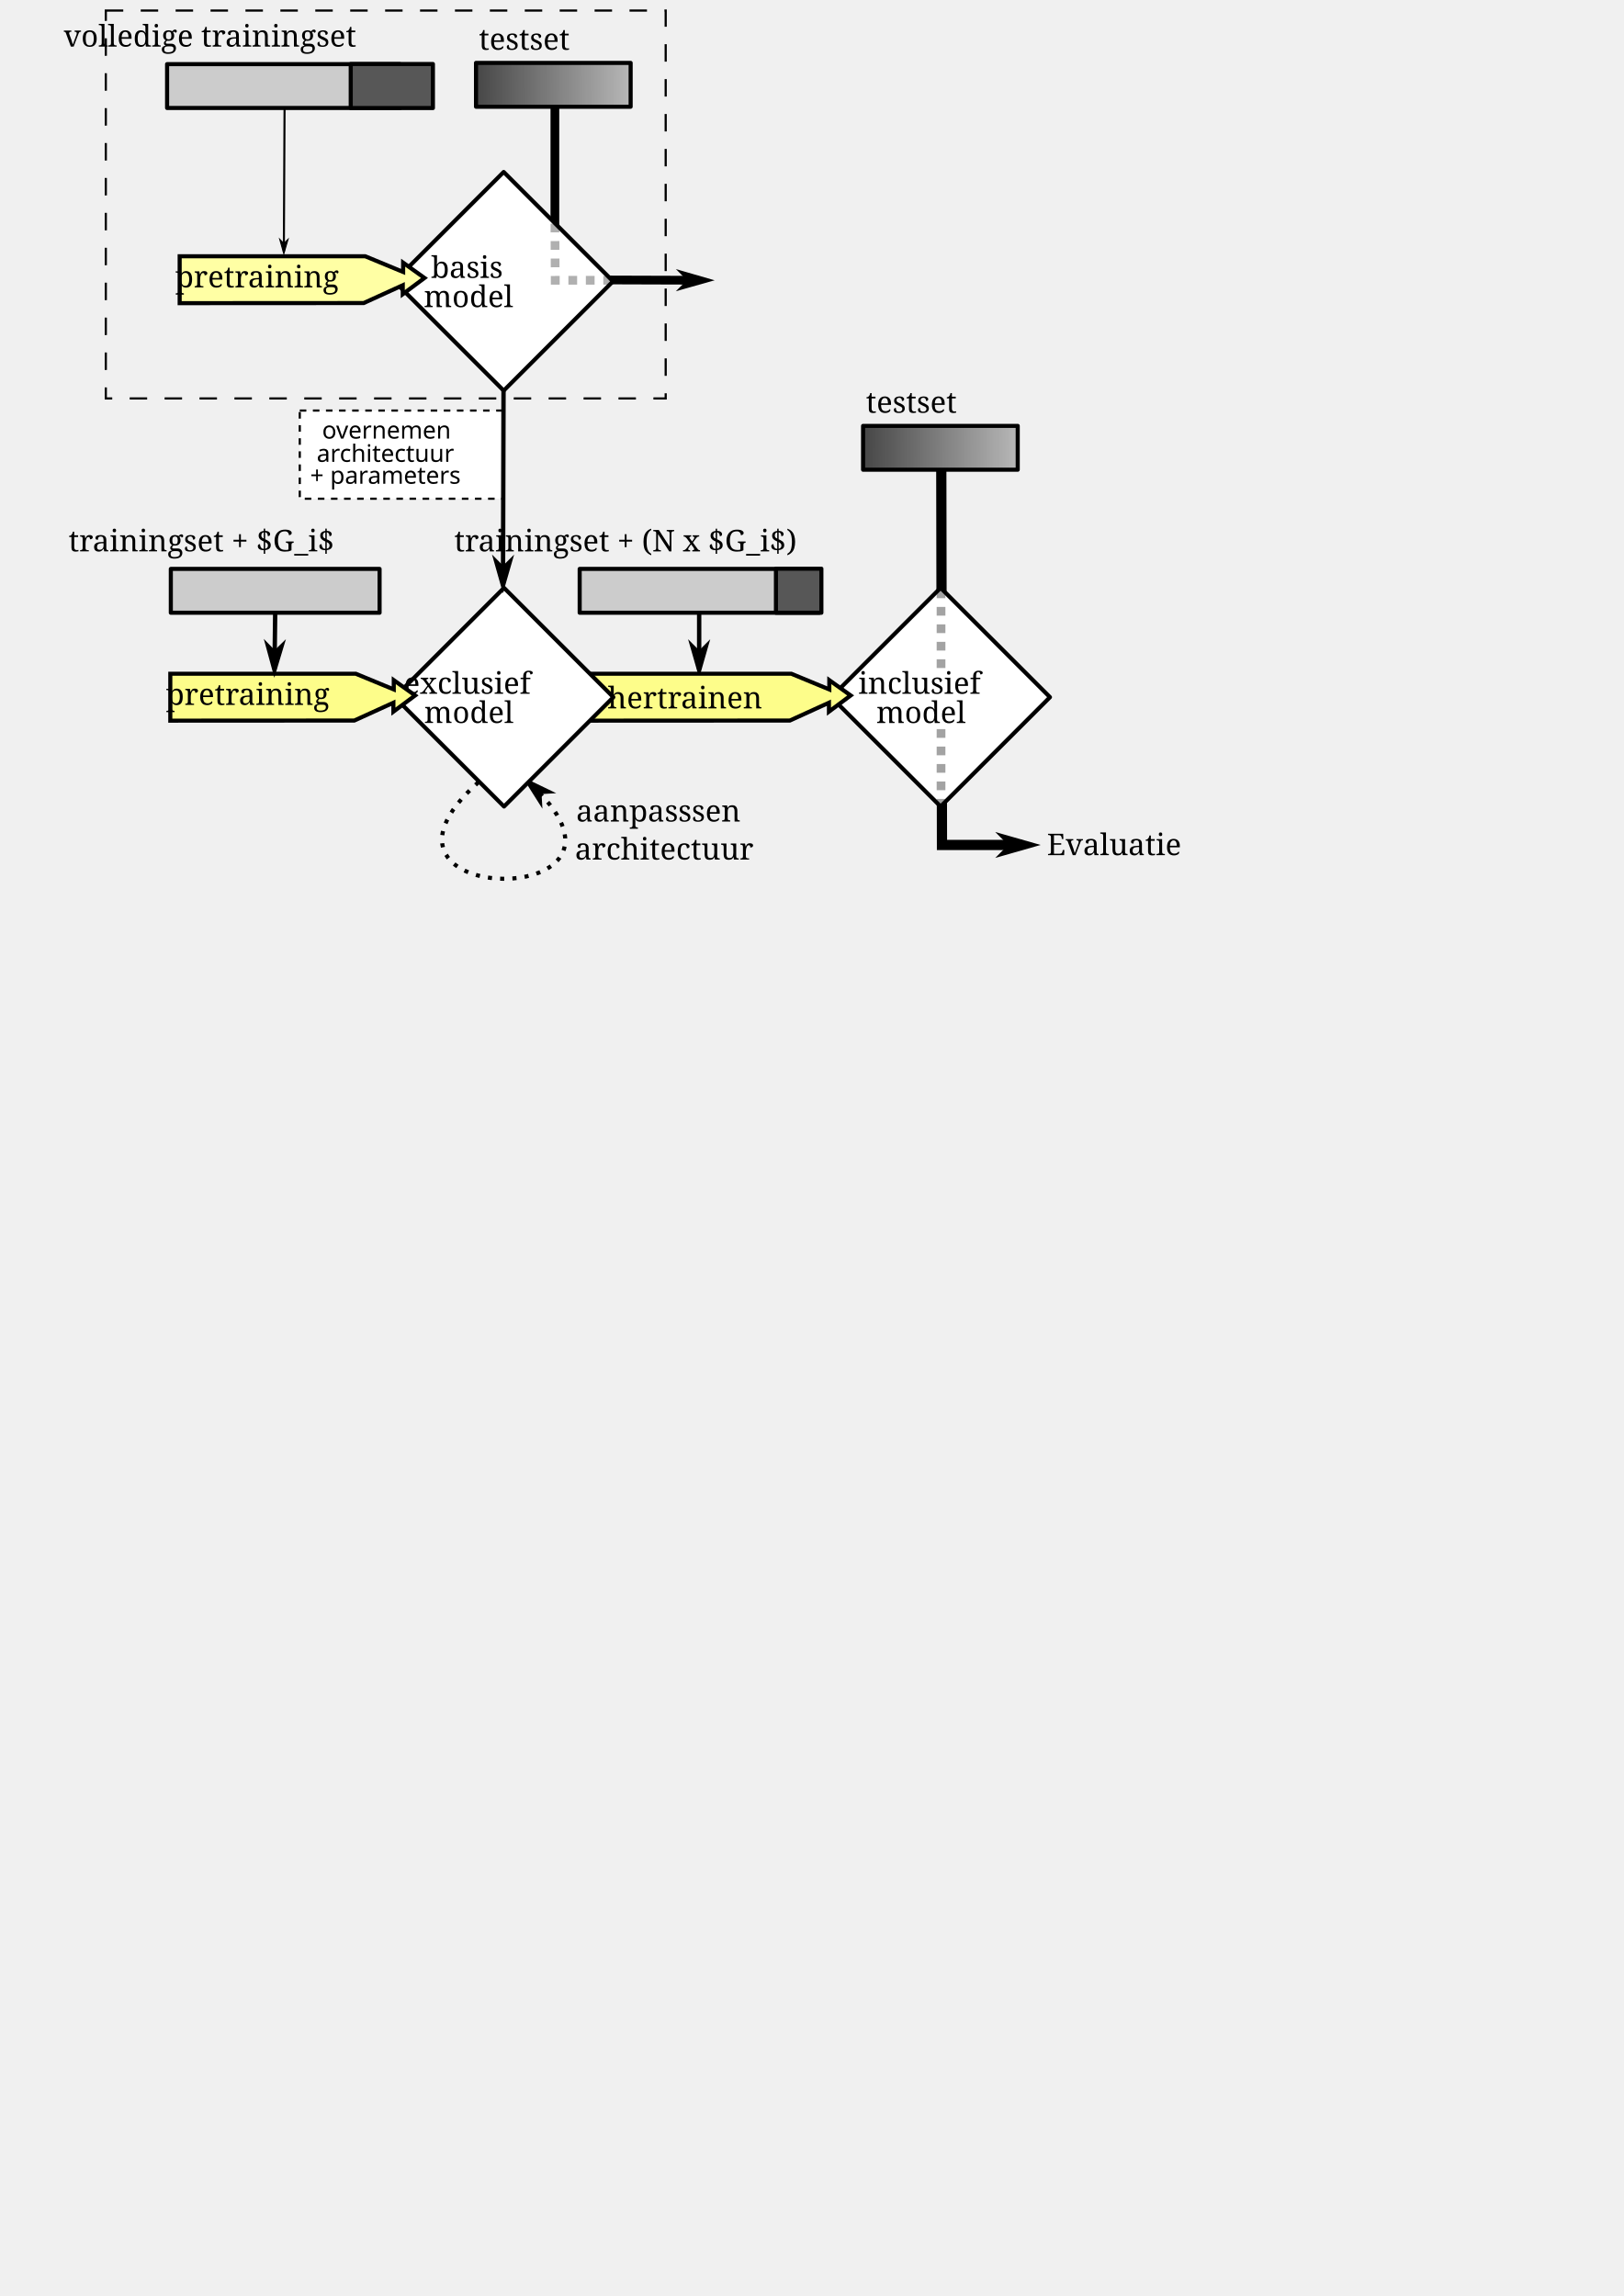
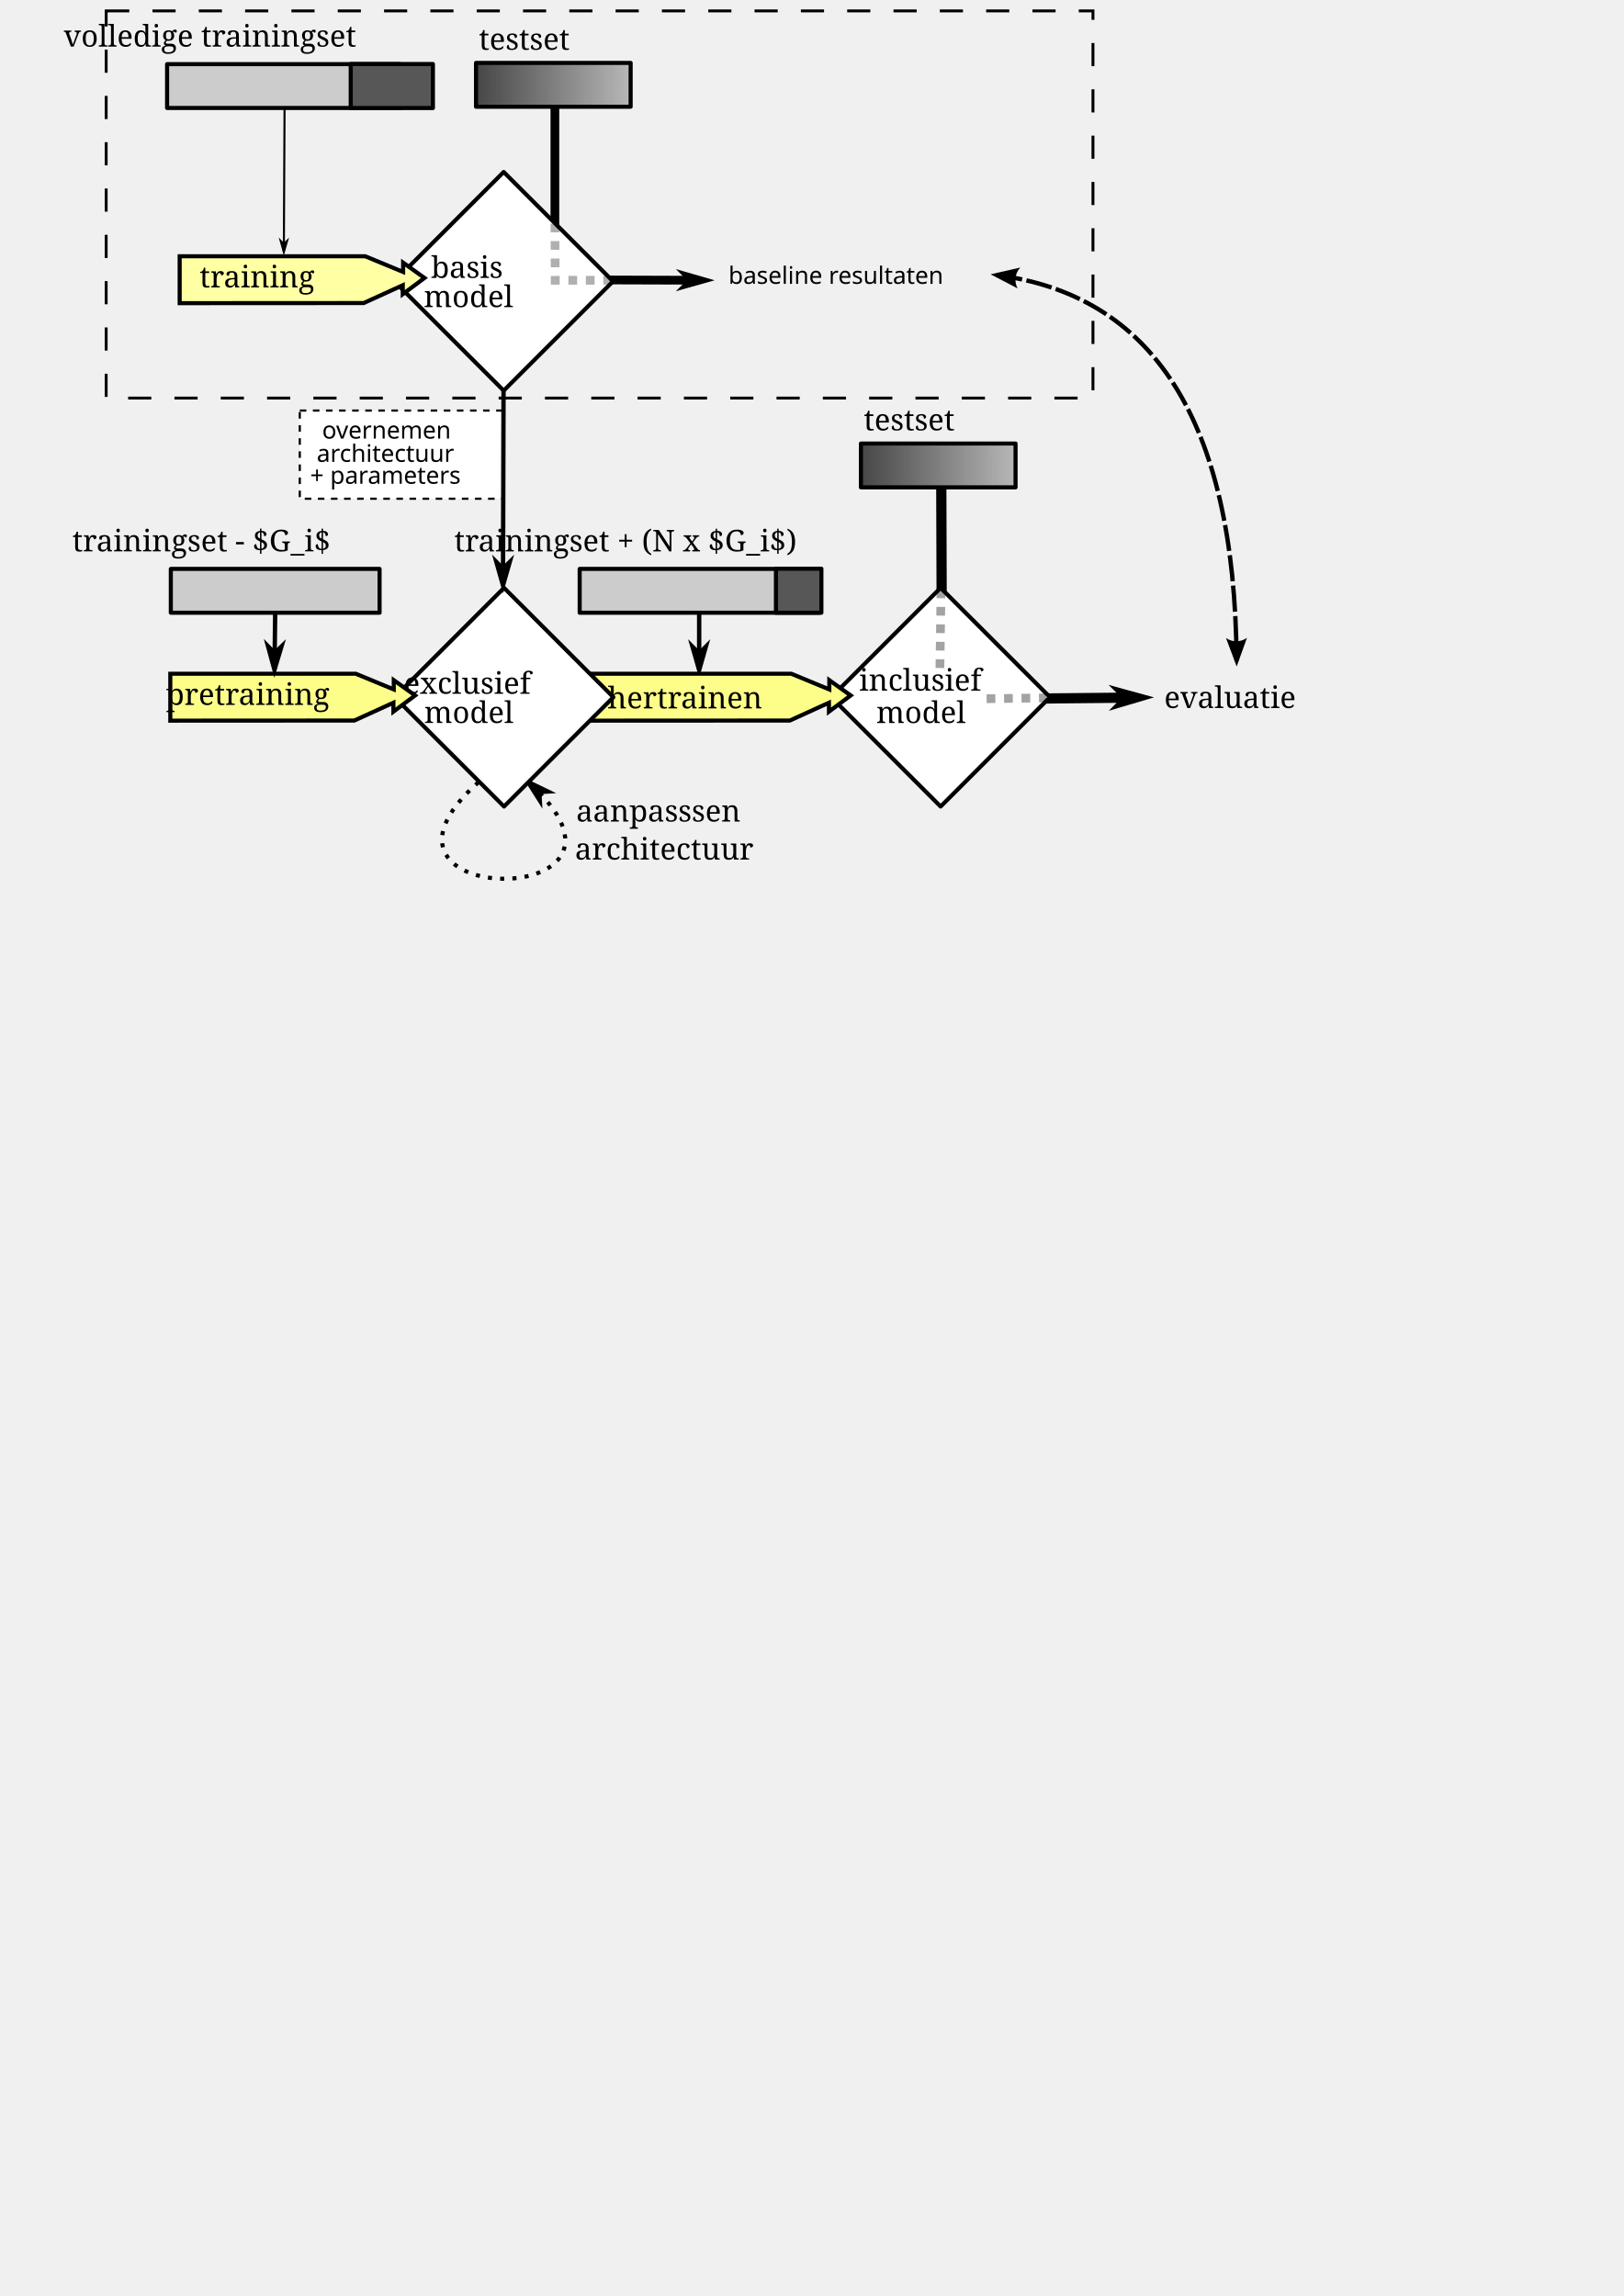
<svg xmlns="http://www.w3.org/2000/svg" xmlns:xlink="http://www.w3.org/1999/xlink" width="210mm" height="297mm" viewBox="0 0 210 297" version="1.1" id="svg4491">
  <defs id="defs4485">
+     <marker orient="auto" refY="0.0" refX="0.0" id="Arrow2Mend" style="overflow:visible;">
+       <path id="path4177" style="fill-rule:evenodd;stroke-width:0.625;stroke-linejoin:round;" d="M 8.719,4.034 L -2.207,0.016 L 8.719,-4.002 C 6.973,-1.63 6.983,1.616 8.719,4.034 z " transform="scale(0.6) rotate(180) translate(0,0)" />
+     </marker>
+     <marker orient="auto" refY="0.0" refX="0.0" id="Arrow2Mstart" style="overflow:visible">
+       <path id="path4174" style="fill-rule:evenodd;stroke-width:0.625;stroke-linejoin:round" d="M 8.719,4.034 L -2.207,0.016 L 8.719,-4.002 C 6.973,-1.63 6.983,1.616 8.719,4.034 z " transform="scale(0.6) translate(0,0)" />
+     </marker>
    <marker orient="auto" refY="0.0" refX="0.0" id="Arrow1Lend" style="overflow:visible;">
      <path id="path7364" d="M 0.0,0.0 L 5.0,-5.0 L -12.5,0.0 L 5.0,5.0 L 0.0,0.0 z " style="fill-rule:evenodd;stroke:#000000;stroke-width:1pt;stroke-opacity:1;fill:#000000;fill-opacity:1" transform="scale(0.8) rotate(180) translate(12.5,0)" />
    </marker>
    <marker orient="auto" refY="0.0" refX="0.0" id="Arrow1Send" style="overflow:visible;">
      <path id="path7376" d="M 0.0,0.0 L 5.0,-5.0 L -12.5,0.0 L 5.0,5.0 L 0.0,0.0 z " style="fill-rule:evenodd;stroke:#000000;stroke-width:1pt;stroke-opacity:1;fill:#000000;fill-opacity:1" transform="scale(0.2) rotate(180) translate(6,0)" />
    </marker>
    <marker orient="auto" refY="0.0" refX="0.0" id="Arrow1Sstart" style="overflow:visible">
      <path id="path7373" d="M 0.0,0.0 L 5.0,-5.0 L -12.5,0.0 L 5.0,5.0 L 0.0,0.0 z " style="fill-rule:evenodd;stroke:#000000;stroke-width:1pt;stroke-opacity:1;fill:#000000;fill-opacity:1" transform="scale(0.2) translate(6,0)" />
    </marker>
    <marker orient="auto" refY="0.0" refX="0.0" id="marker8225" style="overflow:visible;">
      <path id="path8223" d="M 0.0,0.0 L 5.0,-5.0 L -12.5,0.0 L 5.0,5.0 L 0.0,0.0 z " style="fill-rule:evenodd;stroke:#000000;stroke-width:1pt;stroke-opacity:1;fill:#000000;fill-opacity:1" transform="scale(0.4) rotate(180) translate(10,0)" />
    </marker>
    <marker orient="auto" refY="0.0" refX="0.0" id="marker8167" style="overflow:visible;">
      <path id="path8165" d="M 0.0,0.0 L 5.0,-5.0 L -12.5,0.0 L 5.0,5.0 L 0.0,0.0 z " style="fill-rule:evenodd;stroke:#000000;stroke-width:1pt;stroke-opacity:1;fill:#000000;fill-opacity:1" transform="scale(0.4) rotate(180) translate(10,0)" />
    </marker>
    <marker orient="auto" refY="0" refX="0" id="marker8115" style="overflow:visible">
      <path id="path8113" d="M 0,0 5,-5 -12.5,0 5,5 Z" style="fill:#000000;fill-opacity:1;fill-rule:evenodd;stroke:#000000;stroke-width:1pt;stroke-opacity:1" transform="matrix(-0.4,0,0,-0.4,-4,0)" />
    </marker>
    <marker style="overflow:visible;" id="marker8063" refX="0.0" refY="0.0" orient="auto">
      <path transform="scale(0.4) rotate(180) translate(10,0)" style="fill-rule:evenodd;stroke:#000000;stroke-width:1pt;stroke-opacity:1;fill:#000000;fill-opacity:1" d="M 0.0,0.0 L 5.0,-5.0 L -12.5,0.0 L 5.0,5.0 L 0.0,0.0 z " id="path8061" />
    </marker>
    <linearGradient id="linearGradient8043">
      <stop style="stop-color:#000000;stop-opacity:1;" offset="0" id="stop8039" />
      <stop style="stop-color:#000000;stop-opacity:0;" offset="1" id="stop8041" />
    </linearGradient>
    <marker style="overflow:visible" id="marker7978" refX="0" refY="0" orient="auto">
      <path transform="matrix(-0.4,0,0,-0.4,-4,0)" style="fill:#000000;fill-opacity:1;fill-rule:evenodd;stroke:#000000;stroke-width:1pt;stroke-opacity:1" d="M 0,0 5,-5 -12.5,0 5,5 Z" id="path7976" />
    </marker>
    <marker orient="auto" refY="0.0" refX="0.0" id="Arrow2Lend" style="overflow:visible;">
      <path id="path7382" style="fill-rule:evenodd;stroke-width:0.625;stroke-linejoin:round;stroke:#000000;stroke-opacity:1;fill:#000000;fill-opacity:1" d="M 8.719,4.034 L -2.207,0.016 L 8.719,-4.002 C 6.973,-1.63 6.983,1.616 8.719,4.034 z " transform="scale(1.1) rotate(180) translate(1,0)" />
    </marker>
    <marker orient="auto" refY="0.0" refX="0.0" id="Arrow1Mend" style="overflow:visible;">
      <path id="path7370" d="M 0.0,0.0 L 5.0,-5.0 L -12.5,0.0 L 5.0,5.0 L 0.0,0.0 z " style="fill-rule:evenodd;stroke:#000000;stroke-width:1pt;stroke-opacity:1;fill:#000000;fill-opacity:1" transform="scale(0.4) rotate(180) translate(10,0)" />
    </marker>
    <marker orient="auto" refY="0" refX="0" id="Arrow1Mend-7" style="overflow:visible">
      <path id="path7370-0" d="M 0,0 5,-5 -12.5,0 5,5 Z" style="fill:#000000;fill-opacity:1;fill-rule:evenodd;stroke:#000000;stroke-width:1pt;stroke-opacity:1" transform="matrix(-0.4,0,0,-0.4,-4,0)" />
    </marker>
    <linearGradient xlink:href="#linearGradient8043" id="linearGradient8047" x1="55.74" y1="20.988" x2="98.381" y2="21.177" gradientUnits="userSpaceOnUse" gradientTransform="translate(-11.87054)" />
    <linearGradient xlink:href="#linearGradient8043" id="linearGradient10012" gradientUnits="userSpaceOnUse" gradientTransform="translate(44.19176,-0.8558746)" x1="55.74" y1="20.988" x2="98.381" y2="21.177" />
    <linearGradient xlink:href="#linearGradient8043-0" id="linearGradient10012-2" gradientUnits="userSpaceOnUse" gradientTransform="translate(44.19176,-0.8558746)" x1="55.74" y1="20.988" x2="98.381" y2="21.177" />
    <linearGradient id="linearGradient8043-0">
      <stop style="stop-color:#000000;stop-opacity:1;" offset="0" id="stop8039-2" />
      <stop style="stop-color:#000000;stop-opacity:0;" offset="1" id="stop8041-3" />
    </linearGradient>
  </defs>
  <g id="layer1">
    <g id="g10005" transform="translate(-0.8552625,55.53737)">
      <rect y="18.054" x="22.948" height="5.67" width="27" id="rect7347" style="fill:#000000;fill-opacity:0.149;stroke:#000000;stroke-width:0.529;stroke-linecap:butt;stroke-linejoin:round;stroke-miterlimit:4;stroke-opacity:1;stroke-dasharray:none;stroke-dashoffset:0" />
      <text id="text7351" y="15.786" x="36.437" style="font-size:10.583px;font-style:normal;font-variant:normal;font-weight:normal;font-stretch:normal;text-align:center;line-height:1.25;letter-spacing:0px;word-spacing:0px;text-anchor:middle;fill:#000000;fill-opacity:1;stroke:none;font-family:serif;-inkscape-font-specification:serif" xml:space="preserve">
-         <tspan style="font-size:3.881px" y="15.786" x="37.055" id="tspan7349">trainingset + $G_i$ </tspan>
+         <tspan style="font-size:3.881px" y="15.786" x="37.055" id="tspan7349">trainingset - $G_i$ </tspan>
      </text>
    </g>
-     <path id="path8053" d="m 121.741,60.74 0.089,48.561 10.4,-1.4e-4" style="fill:none;stroke:#000000;stroke-width:1.323;stroke-linecap:butt;stroke-linejoin:miter;stroke-miterlimit:4;stroke-opacity:1;stroke-dasharray:none;marker-end:url(#Arrow1Send);marker-start:none" />
+     <path id="path8053" d="m 121.741,63.02 0.089,27.464 25.067,-0.251" style="fill:none;stroke:#000000;stroke-width:1.323;stroke-linecap:butt;stroke-linejoin:miter;stroke-miterlimit:4;stroke-opacity:1;stroke-dasharray:none;marker-start:none;marker-end:url(#Arrow1Send)" />
    <rect style="fill:#ffffff;fill-opacity:1;stroke:none;stroke-width:4;stroke-linecap:round;stroke-linejoin:round;stroke-miterlimit:4.7;stroke-opacity:0.361;stroke-dasharray:4, 4;stroke-dashoffset:0.4" id="rect3988" width="65.66" height="31.315" x="399.01" y="303.334" transform="matrix(0.2822222,0,0,0.2822222,-1.3919578e-6,0)" />
    <rect style="fill:#ffffff;fill-opacity:1;stroke:#000000;stroke-width:0.529;stroke-linecap:butt;stroke-linejoin:round;stroke-miterlimit:4;stroke-opacity:1;stroke-dasharray:none;stroke-dashoffset:0" id="rect7751-5" width="20" height="20" x="12.252" y="139.792" transform="matrix(0.7071068,-0.7071068,0.7071068,0.7071068,0,0)" />
-     <path style="fill:none;stroke:#000000;stroke-width:1.129;stroke-linecap:butt;stroke-linejoin:miter;stroke-miterlimit:4.7;stroke-opacity:0.361;stroke-dasharray:1.129, 1.129;stroke-dashoffset:0.113" d="m 121.708,76.363 0,27.617" id="path3152" />
-     <rect style="fill:#ffffff;fill-opacity:1;stroke:none" id="rect3988-8" width="6.557" height="6.557" x="118.026" y="87.318" />
+     <path style="fill:none;stroke:#000000;stroke-width:1.129;stroke-linecap:butt;stroke-linejoin:miter;stroke-miterlimit:4.7;stroke-opacity:0.361;stroke-dasharray:1.129, 1.129;stroke-dashoffset:0.113" d="m 121.708,76.363 -0.202,14.111 13.809,-0.202" id="path3152" />
+     <rect style="fill:#ffffff;fill-opacity:1;stroke:none" id="rect3988-8" width="9.278" height="6.557" x="118.026" y="87.318" />
    <text xml:space="preserve" style="font-size:3.881px;font-style:normal;font-variant:normal;font-weight:normal;font-stretch:normal;text-align:center;line-height:1.25;letter-spacing:0px;word-spacing:0px;text-anchor:middle;fill:#000000;fill-opacity:1;stroke:none;font-family:serif;-inkscape-font-specification:serif" x="121.642" y="93.522" id="text7759-3">
      <tspan id="tspan7757-1" x="121.642" y="93.522">model</tspan>
    </text>
-     <text xml:space="preserve" style="font-size:3.881px;font-style:normal;font-variant:normal;font-weight:normal;font-stretch:normal;text-align:center;line-height:1.25;letter-spacing:0px;word-spacing:0px;text-anchor:middle;fill:#000000;fill-opacity:1;stroke:none;font-family:serif;-inkscape-font-specification:serif" x="121.442" y="89.742" id="text7755-1">
-       <tspan id="tspan7753-3" x="121.442" y="89.742">inclusief</tspan>
+     <text xml:space="preserve" style="font-size:3.881px;font-style:normal;font-variant:normal;font-weight:normal;font-stretch:normal;text-align:center;line-height:1.25;letter-spacing:0px;word-spacing:0px;text-anchor:middle;fill:#000000;fill-opacity:1;stroke:none;font-family:serif;-inkscape-font-specification:serif" x="121.543" y="89.339" id="text7755-1">
+       <tspan id="tspan7753-3" x="121.543" y="89.339">inclusief</tspan>
    </text>
    <path style="fill:none;stroke:#000000;stroke-width:0.564;stroke-linecap:butt;stroke-linejoin:miter;stroke-miterlimit:4;stroke-opacity:1;stroke-dasharray:none;marker-end:url(#Arrow1Mend-7)" d="m 90.426,79.202 0,7.387" id="path7359-9" />
    <text id="text7792-4" y="46.603" x="145.29" style="font-style:normal;font-variant:normal;font-weight:normal;font-stretch:normal;font-size:3.881px;line-height:1.25;font-family:serif;-inkscape-font-specification:serif;text-align:center;letter-spacing:0px;word-spacing:0px;text-anchor:middle;fill:#000000;fill-opacity:1;stroke:none;stroke-width:0.265" xml:space="preserve">
      <tspan style="stroke-width:0.265" y="50.037" x="145.29" id="tspan7790-3" />
    </text>
    <path id="path7936" d="m 61.889,101.174 c -18.659,16.576 25.238,16.762 6.426,0" style="fill:none;stroke:#000000;stroke-width:0.529;stroke-linecap:butt;stroke-linejoin:miter;stroke-miterlimit:4;stroke-opacity:1;stroke-dasharray:0.529, 1.058;stroke-dashoffset:0;marker-end:url(#marker7978)" />
    <text id="text8018" y="106.271" x="74.519" style="font-size:3.881px;font-style:normal;font-variant:normal;font-weight:normal;font-stretch:normal;text-align:center;line-height:1.25;letter-spacing:0px;word-spacing:0px;text-anchor:middle;fill:#000000;fill-opacity:1;stroke:none;font-family:serif;-inkscape-font-specification:serif" xml:space="preserve">
      <tspan style="text-align:start;text-anchor:start" y="106.271" x="74.519" id="tspan8016">aanpasssen</tspan>
    </text>
    <text id="text8022" y="111.19" x="74.362" style="font-size:3.881px;font-style:normal;font-variant:normal;font-weight:normal;font-stretch:normal;text-align:start;line-height:1.25;letter-spacing:0px;word-spacing:0px;text-anchor:start;fill:#000000;fill-opacity:1;stroke:none;font-family:serif;-inkscape-font-specification:serif" xml:space="preserve">
      <tspan y="111.19" x="74.362" id="tspan8020">architectuur</tspan>
    </text>
-     <g id="g10042" transform="translate(-0.8552625,37.41524)">
+     <g id="g10042" transform="translate(-1.134619,39.69593)">
      <rect y="17.676" x="112.481" height="5.67" width="20" id="rect7347-2-2" style="fill:url(#linearGradient10012);fill-opacity:1;stroke:#000000;stroke-width:0.529;stroke-linecap:butt;stroke-linejoin:round;stroke-miterlimit:4;stroke-opacity:1;stroke-dasharray:none;stroke-dashoffset:0" />
      <text xml:space="preserve" style="font-size:3.881px;font-style:normal;font-variant:normal;font-weight:normal;font-stretch:normal;text-align:center;line-height:1.25;letter-spacing:0px;word-spacing:0px;text-anchor:middle;fill:#000000;fill-opacity:1;stroke:none;font-family:serif;-inkscape-font-specification:serif" x="122.256" y="15.975" id="text8051">
        <tspan id="tspan8049" x="122.256" y="15.975" style="text-align:center;text-anchor:middle">testset</tspan>
      </text>
    </g>
    <g id="g10037" transform="translate(-0.8552625,50.3362)">
      <rect y="23.255" x="75.827" height="5.67" width="31" id="rect7347-2" style="fill:#000000;fill-opacity:0.149;stroke:#000000;stroke-width:0.529;stroke-linecap:butt;stroke-linejoin:round;stroke-miterlimit:4;stroke-opacity:1;stroke-dasharray:none;stroke-dashoffset:0" />
      <text id="text7351-0" y="20.987" x="91.271" style="font-size:10.583px;font-style:normal;font-variant:normal;font-weight:normal;font-stretch:normal;text-align:center;line-height:1.25;letter-spacing:0px;word-spacing:0px;text-anchor:middle;fill:#000000;fill-opacity:1;stroke:none;font-family:serif;-inkscape-font-specification:serif" xml:space="preserve">
        <tspan style="font-size:3.881px" y="20.987" x="91.889" id="tspan7349-1">trainingset + (N x $G_i$) </tspan>
      </text>
      <rect style="fill:#575757;fill-opacity:1;stroke:#000000;stroke-width:0.529;stroke-linecap:butt;stroke-linejoin:round;stroke-miterlimit:4;stroke-opacity:1;stroke-dasharray:none;stroke-dashoffset:0" id="rect7934" width="5.877" height="5.699" x="101.211" y="23.226" />
    </g>
-     <text id="text9933" y="110.623" x="135.405" style="font-size:3.881px;font-style:normal;font-variant:normal;font-weight:normal;font-stretch:normal;text-align:start;line-height:1.25;letter-spacing:0px;word-spacing:0px;text-anchor:start;fill:#000000;fill-opacity:1;stroke:none;font-family:serif;-inkscape-font-specification:serif" xml:space="preserve">
-       <tspan y="110.623" x="135.405" id="tspan9931">Evaluatie</tspan>
+     <text id="text9933" y="91.587" x="150.565" style="font-size:3.881px;font-style:normal;font-variant:normal;font-weight:normal;font-stretch:normal;text-align:start;line-height:1.25;letter-spacing:0px;word-spacing:0px;text-anchor:start;fill:#000000;fill-opacity:1;stroke:none;font-family:serif;-inkscape-font-specification:serif" xml:space="preserve">
+       <tspan y="91.587" x="150.565" id="tspan9931">evaluatie</tspan>
    </text>
    <path style="fill:#fdfd8a;fill-opacity:1;stroke:#000000;stroke-width:0.529;stroke-linecap:butt;stroke-linejoin:miter;stroke-miterlimit:4;stroke-opacity:1;stroke-dasharray:none;stroke-dashoffset:0" d="m 110.021,89.961 -2.811,2.095 v -1.155 l -5.056,2.305 -25.87,0.014 0.094,-3.078 -0.027,-2.991 h 25.992 l 4.914,2.032 V 87.983 z" id="path7643-2" />
    <g id="g7773" transform="translate(-1.258695,43.52905)">
      <rect transform="matrix(0.7071068,-0.7071068,0.7071068,0.7071068,0,0)" y="69.975" x="3.994" height="20" width="20" id="rect7751" style="fill:#ffffff;fill-opacity:1;stroke:#000000;stroke-width:0.529;stroke-linecap:butt;stroke-linejoin:round;stroke-miterlimit:4;stroke-opacity:1;stroke-dasharray:none;stroke-dashoffset:0" />
      <g transform="translate(-38.55357,0.1889881)" id="g7765">
        <text xml:space="preserve" style="font-size:3.881px;font-style:normal;font-variant:normal;font-weight:normal;font-stretch:normal;text-align:center;line-height:1.25;letter-spacing:0px;word-spacing:0px;text-anchor:middle;fill:#000000;fill-opacity:1;stroke:none;font-family:serif;-inkscape-font-specification:serif" x="104.789" y="46.024" id="text7755">
          <tspan id="tspan7753" x="104.789" y="46.024">exclusief</tspan>
        </text>
        <text xml:space="preserve" style="font-size:3.881px;font-style:normal;font-variant:normal;font-weight:normal;font-stretch:normal;text-align:center;line-height:1.25;letter-spacing:0px;word-spacing:0px;text-anchor:middle;fill:#000000;fill-opacity:1;stroke:none;font-family:serif;-inkscape-font-specification:serif" x="104.989" y="49.804" id="text7759">
          <tspan id="tspan7757" x="104.989" y="49.804">model</tspan>
        </text>
      </g>
      <text xml:space="preserve" style="font-size:3.881px;font-style:normal;font-variant:normal;font-weight:normal;font-stretch:normal;text-align:center;line-height:1.25;letter-spacing:0px;word-spacing:0px;text-anchor:middle;fill:#000000;fill-opacity:1;stroke:none;font-family:serif;-inkscape-font-specification:serif" x="89.228" y="47.459" id="text7792">
        <tspan id="tspan7790" x="89.228" y="47.459" />
      </text>
    </g>
    <path style="fill:#fdfd8a;fill-opacity:1;stroke:#000000;stroke-width:0.529;stroke-linecap:butt;stroke-linejoin:miter;stroke-miterlimit:4;stroke-opacity:1;stroke-dasharray:none;stroke-dashoffset:0" d="m 53.691,89.961 -2.811,2.095 v -1.155 l -5.056,2.305 -23.798,0.014 v -6.069 h 23.988 l 4.914,2.032 v -1.199 z" id="path7643" />
    <text xml:space="preserve" style="font-size:3.881px;font-style:normal;font-variant:normal;font-weight:normal;font-stretch:normal;text-align:center;line-height:1.25;letter-spacing:0px;word-spacing:0px;text-anchor:middle;fill:#000000;fill-opacity:1;stroke:none;font-family:serif;-inkscape-font-specification:serif" x="34.568" y="91.182" id="text7357">
      <tspan id="tspan7355" x="34.568" y="91.182">pretraining</tspan>
    </text>
    <path style="fill:none;stroke:#000000;stroke-width:0.564;stroke-linecap:butt;stroke-linejoin:miter;stroke-miterlimit:4;stroke-opacity:1;stroke-dasharray:none;marker-end:url(#Arrow1Mend)" d="m 35.592,79.201 -0.094,7.359" id="path7359" />
    <text xml:space="preserve" style="font-size:3.881px;font-style:normal;font-variant:normal;font-weight:normal;font-stretch:normal;text-align:center;line-height:1.25;letter-spacing:0px;word-spacing:0px;text-anchor:middle;fill:#000000;fill-opacity:1;stroke:none;font-family:serif;-inkscape-font-specification:serif" x="91.113" y="91.632" id="text7811">
      <tspan id="tspan7809" x="91.113" y="91.632">hertrainen</tspan>
    </text>
    <g id="g10005-3" transform="translate(-1.835458,-3.079052)" />
    <path style="fill:none;stroke:#000000;stroke-width:4;stroke-linecap:butt;stroke-linejoin:miter;stroke-miterlimit:4;stroke-opacity:1;stroke-dasharray:none;marker-end:url(#Arrow1Send)" d="m 254.286,49.505 0,78.737 66.076,0.209" id="path4735" transform="matrix(0.2822222,0,0,0.2822222,-1.3919578e-6,0)" />
    <g id="g7773-3" transform="translate(-1.30393,-10.26609)">
      <rect transform="matrix(0.7071068,-0.7071068,0.7071068,0.7071068,0,0)" y="69.975" x="3.994" height="20" width="20" id="rect7751-6" style="fill:#ffffff;fill-opacity:1;stroke:#000000;stroke-width:0.529;stroke-linecap:butt;stroke-linejoin:round;stroke-miterlimit:4;stroke-opacity:1;stroke-dasharray:none;stroke-dashoffset:0" />
      <g transform="translate(-38.55357,0.1889881)" id="g7765-7">
        <text xml:space="preserve" style="font-size:3.881px;font-style:normal;font-variant:normal;font-weight:normal;font-stretch:normal;text-align:center;line-height:1.25;letter-spacing:0px;word-spacing:0px;text-anchor:middle;fill:#000000;fill-opacity:1;stroke:none;font-family:serif;-inkscape-font-specification:serif" x="104.789" y="46.024" id="text7755-5">
          <tspan id="tspan7753-35" x="104.789" y="46.024">basis</tspan>
        </text>
        <text xml:space="preserve" style="font-size:3.881px;font-style:normal;font-variant:normal;font-weight:normal;font-stretch:normal;text-align:center;line-height:1.25;letter-spacing:0px;word-spacing:0px;text-anchor:middle;fill:#000000;fill-opacity:1;stroke:none;font-family:serif;-inkscape-font-specification:serif" x="104.989" y="49.804" id="text7759-6">
          <tspan id="tspan7757-2" x="104.989" y="49.804">model</tspan>
        </text>
      </g>
      <text xml:space="preserve" style="font-size:3.881px;font-style:normal;font-variant:normal;font-weight:normal;font-stretch:normal;text-align:center;line-height:1.25;letter-spacing:0px;word-spacing:0px;text-anchor:middle;fill:#000000;fill-opacity:1;stroke:none;font-family:serif;-inkscape-font-specification:serif" x="89.228" y="47.459" id="text7792-9">
        <tspan id="tspan7790-1" x="89.228" y="47.459" />
      </text>
    </g>
    <g id="g10005-0" transform="translate(0.3558317,-9.756137)">
      <rect y="18.054" x="21.254" height="5.67" width="30.118" id="rect7347-9" style="fill:#000000;fill-opacity:0.149;stroke:#000000;stroke-width:0.529;stroke-linecap:butt;stroke-linejoin:round;stroke-miterlimit:4;stroke-opacity:1;stroke-dasharray:none;stroke-dashoffset:0" />
      <text id="text7351-3" y="15.786" x="36.437" style="font-size:10.583px;font-style:normal;font-variant:normal;font-weight:normal;font-stretch:normal;text-align:center;line-height:1.25;letter-spacing:0px;word-spacing:0px;text-anchor:middle;fill:#000000;fill-opacity:1;stroke:none;font-family:serif;-inkscape-font-specification:serif" xml:space="preserve">
        <tspan style="font-size:3.881px" y="15.786" x="36.437" id="tspan7349-6">volledige trainingset</tspan>
      </text>
    </g>
    <path style="fill:#ffffa4;fill-opacity:1;stroke:#000000;stroke-width:0.529;stroke-linecap:butt;stroke-linejoin:miter;stroke-miterlimit:4;stroke-opacity:1;stroke-dasharray:none;stroke-dashoffset:0" d="m 54.902,35.956 -2.811,2.095 v -1.155 l -5.056,2.305 -23.798,0.014 v -6.069 h 23.988 l 4.914,2.032 v -1.199 z" id="path7643-0" />
-     <rect style="fill:#ffffff;fill-opacity:0;stroke:#000000;stroke-width:1;stroke-linecap:butt;stroke-linejoin:miter;stroke-miterlimit:4;stroke-opacity:1;stroke-dasharray:8,8;stroke-dashoffset:0" id="rect4694" width="256.579" height="177.787" x="48.487" y="4.834" transform="matrix(0.2822222,0,0,0.2822222,-1.3919578e-6,0)" />
+     <rect style="fill:#ffffff;fill-opacity:0;stroke:#000000;stroke-width:0.374;stroke-linecap:butt;stroke-linejoin:miter;stroke-miterlimit:4;stroke-opacity:1;stroke-dasharray:2.995, 2.995;stroke-dashoffset:0" id="rect4694" width="127.627" height="50.083" x="13.73" y="1.41" />
    <text xml:space="preserve" style="font-size:3.881px;font-style:normal;font-variant:normal;font-weight:normal;font-stretch:normal;text-align:center;line-height:1.25;letter-spacing:0px;word-spacing:0px;text-anchor:middle;fill:#000000;fill-opacity:1;stroke:none;font-family:serif;-inkscape-font-specification:serif" x="35.779" y="37.177" id="text7357-6">
-       <tspan id="tspan7355-2" x="35.779" y="37.177">pretraining</tspan>
+       <tspan id="tspan7355-2" x="35.779" y="37.177">training</tspan>
    </text>
    <path style="fill:none;stroke:#000000;stroke-width:0.265;stroke-linecap:butt;stroke-linejoin:miter;stroke-miterlimit:4;stroke-opacity:1;stroke-dasharray:none;marker-end:url(#Arrow1Mend)" d="m 36.803,13.907 -0.094,18.648" id="path7359-6" />
    <rect style="fill:#ffffff;fill-opacity:1;stroke:#000000;stroke-width:1;stroke-linecap:butt;stroke-linejoin:miter;stroke-miterlimit:4;stroke-opacity:1;stroke-dasharray:3,3;stroke-dashoffset:0" id="rect4692" width="93.439" height="40.406" x="137.381" y="188.177" transform="matrix(0.2822222,0,0,0.2822222,-1.3919578e-6,0)" />
    <path style="fill:none;stroke:#000000;stroke-width:0.564;stroke-linecap:butt;stroke-linejoin:miter;stroke-opacity:1;marker-end:url(#Arrow1Mend-7);stroke-miterlimit:4;stroke-dasharray:none" d="m 65.125,50.257 -0.071,25.376" id="path4020" />
    <rect style="fill:#575757;fill-opacity:1;stroke:#000000;stroke-width:0.529;stroke-linecap:butt;stroke-linejoin:round;stroke-miterlimit:4;stroke-opacity:1;stroke-dasharray:none;stroke-dashoffset:0" id="rect7934-9" width="10.63" height="5.699" x="45.361" y="8.278" />
    <text xml:space="preserve" style="font-size:3.104px;font-style:normal;font-weight:normal;text-align:center;line-height:125%;letter-spacing:0px;word-spacing:0px;writing-mode:lr-tb;text-anchor:middle;fill:#000000;fill-opacity:1;stroke:none;font-family:Sans" x="52.005" y="56.73" id="text4268">
      <tspan id="tspan4270" x="52.005" y="56.73">overnemen</tspan>
    </text>
    <text xml:space="preserve" style="font-size:3.104px;font-style:normal;font-weight:normal;text-align:center;line-height:125%;letter-spacing:0px;word-spacing:0px;writing-mode:lr-tb;text-anchor:middle;fill:#000000;fill-opacity:1;stroke:none;font-family:Sans" x="51.865" y="59.742" id="text4272">
      <tspan x="51.865" y="59.742" id="tspan4276">architectuur</tspan>
    </text>
    <text xml:space="preserve" style="font-size:3.104px;font-style:normal;font-weight:normal;text-align:center;line-height:125%;letter-spacing:0px;word-spacing:0px;writing-mode:lr-tb;text-anchor:middle;fill:#000000;fill-opacity:1;stroke:none;font-family:Sans" x="51.869" y="62.575" id="text4282">
      <tspan id="tspan4284" x="51.869" y="62.575">+ parameters</tspan>
    </text>
    <g id="g10042-7" transform="translate(-50.91716,-9.540792)">
      <rect y="17.676" x="112.481" height="5.67" width="20" id="rect7347-2-2-5" style="fill:url(#linearGradient10012-2);fill-opacity:1;stroke:#000000;stroke-width:0.529;stroke-linecap:butt;stroke-linejoin:round;stroke-miterlimit:4;stroke-opacity:1;stroke-dasharray:none;stroke-dashoffset:0" />
      <text xml:space="preserve" style="font-size:3.881px;font-style:normal;font-variant:normal;font-weight:normal;font-stretch:normal;text-align:center;line-height:1.25;letter-spacing:0px;word-spacing:0px;text-anchor:middle;fill:#000000;fill-opacity:1;stroke:none;font-family:serif;-inkscape-font-specification:serif" x="122.256" y="15.975" id="text8051-9">
        <tspan id="tspan8049-2" x="122.256" y="15.975" style="text-align:center;text-anchor:middle">testset</tspan>
      </text>
    </g>
    <path style="fill:none;stroke:#000000;stroke-width:4;stroke-linecap:butt;stroke-linejoin:miter;stroke-opacity:0.311;stroke-miterlimit:4;stroke-dasharray:4,4;stroke-dashoffset:6.801" d="m 254.306,101.304 0.126,27.148 25.885,-1e-5" id="path5545" transform="matrix(0.2822222,0,0,0.2822222,-1.3919578e-6,0)" />
+     <text xml:space="preserve" style="font-size:3.104px;font-style:normal;font-weight:normal;text-align:start;line-height:125%;letter-spacing:0px;word-spacing:0px;writing-mode:lr-tb;text-anchor:start;fill:#000000;fill-opacity:1;stroke:none;font-family:Sans" x="94.216" y="36.715" id="text3104">
+       <tspan id="tspan3106" x="94.216" y="36.715">baseline resultaten</tspan>
+     </text>
+     <path style="fill:none;stroke:#000000;stroke-width:2;stroke-linecap:butt;stroke-linejoin:miter;stroke-opacity:1;stroke-miterlimit:4;stroke-dasharray:12,2;marker-start:url(#Arrow2Mstart);marker-end:url(#Arrow2Mend);stroke-dashoffset:0" d="m 456.589,126.052 c 70.778,9.122 109.355,65.307 110.107,176.777" id="path3108" transform="matrix(0.2822222,0,0,0.2822222,-1.3919578e-6,0)" />
  </g>
</svg>
